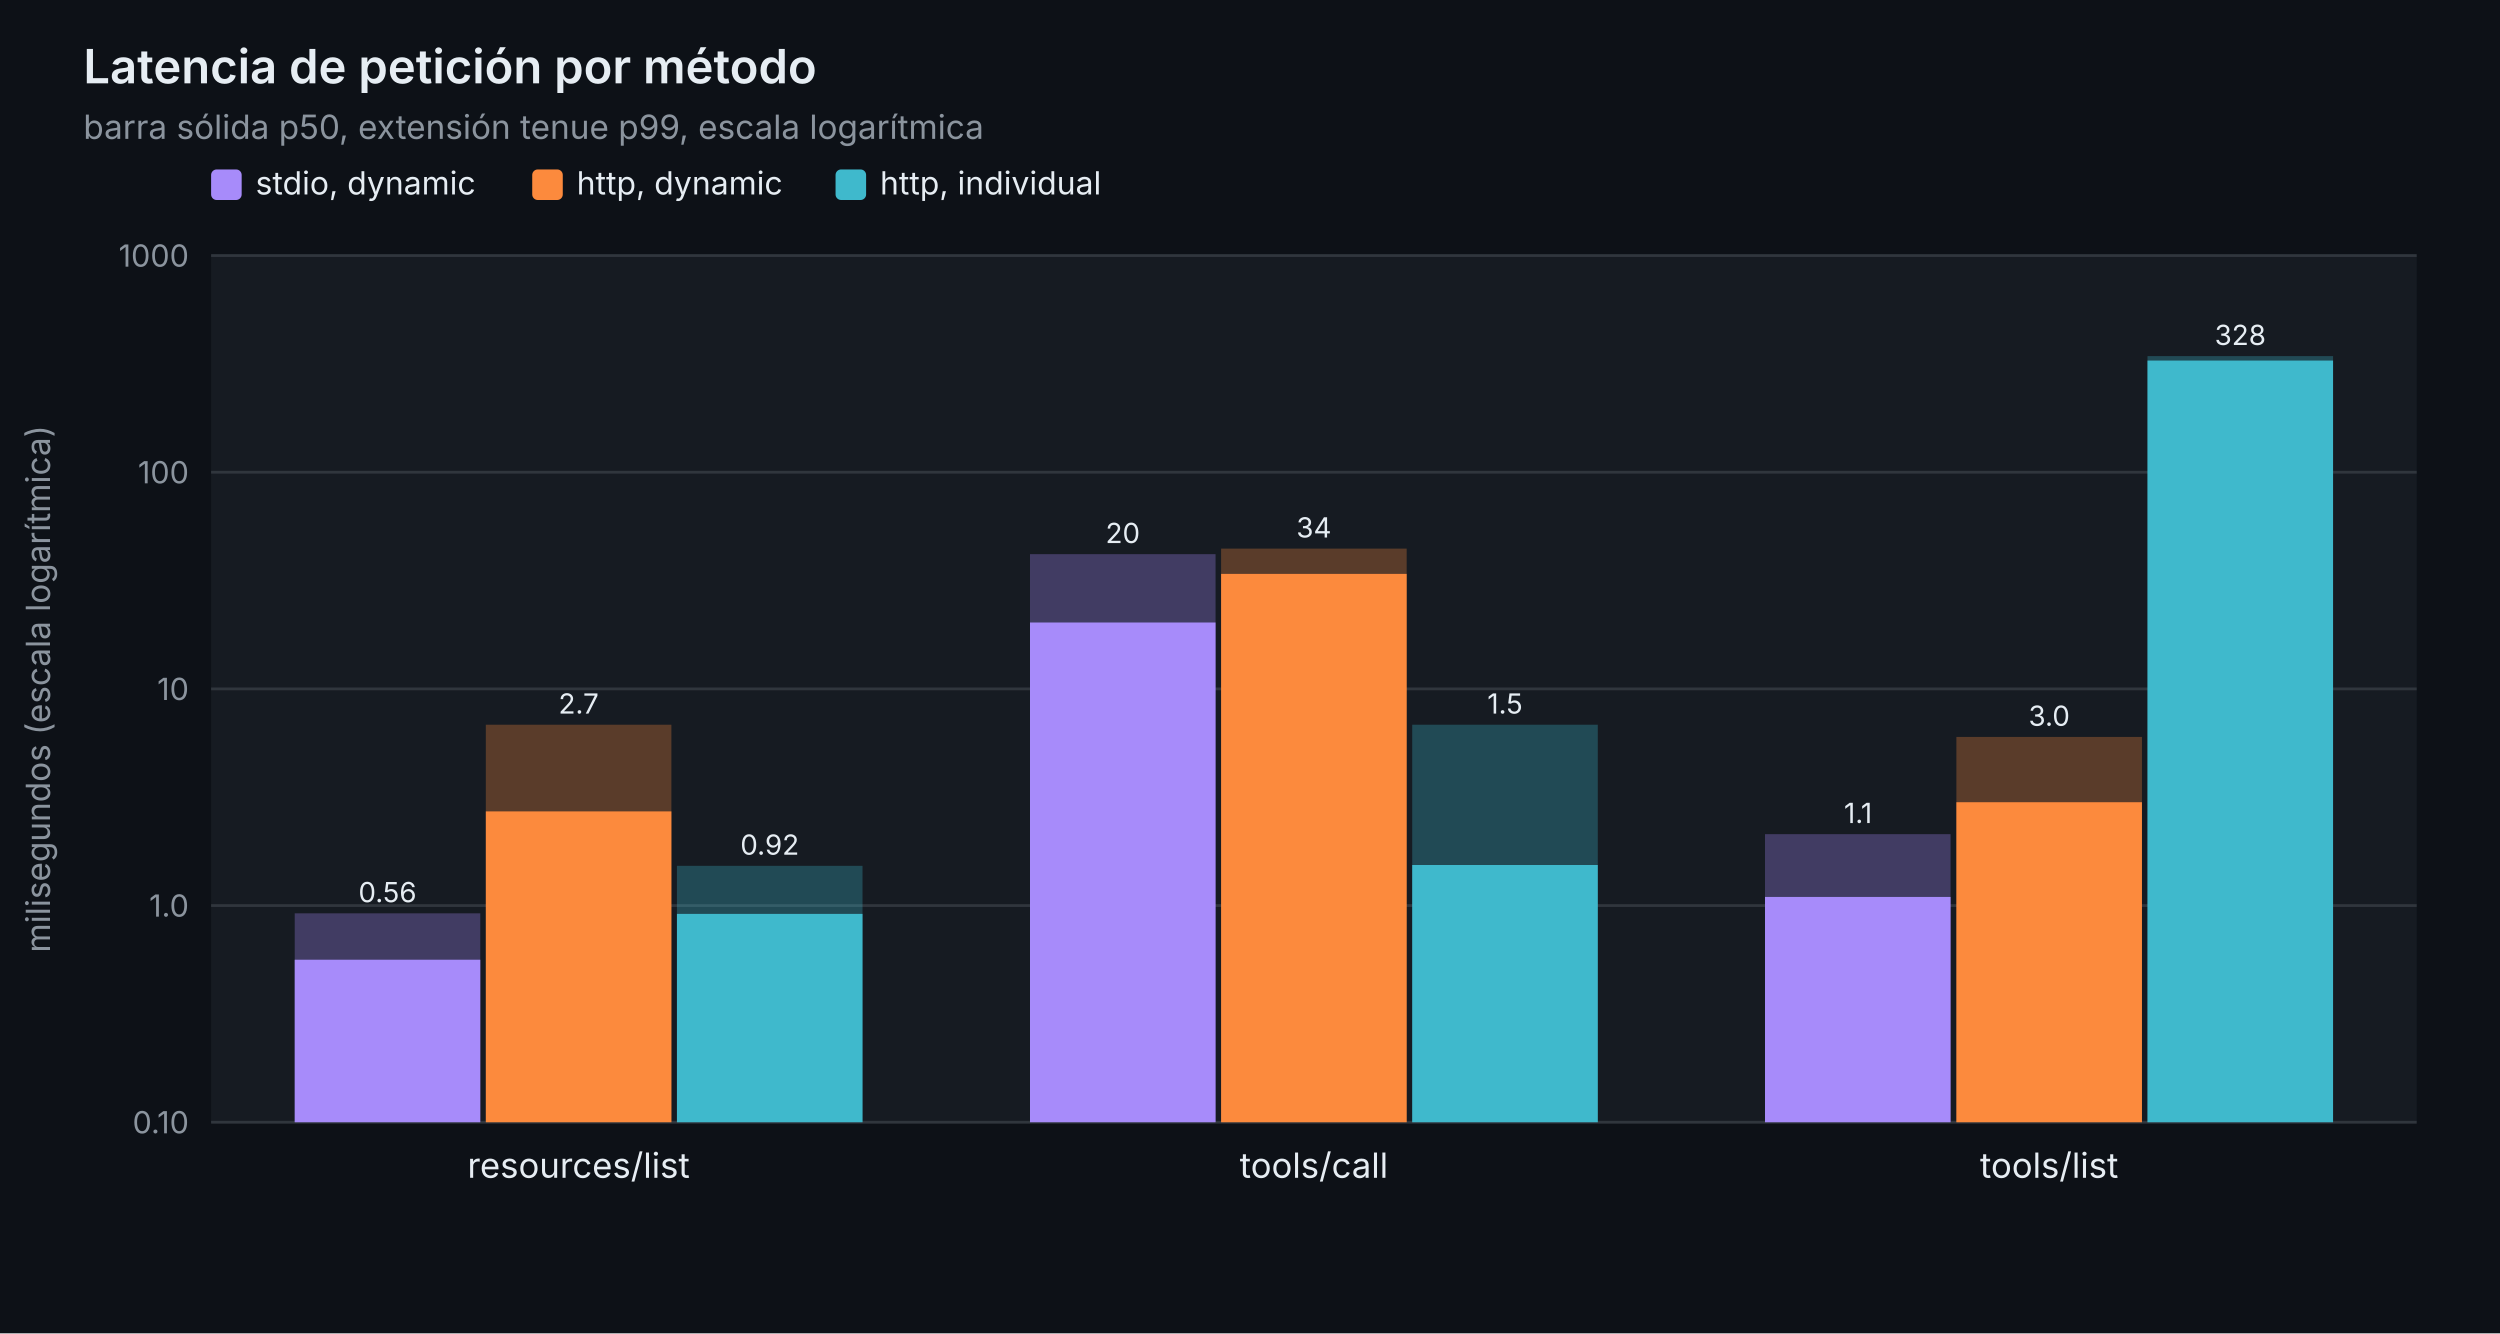
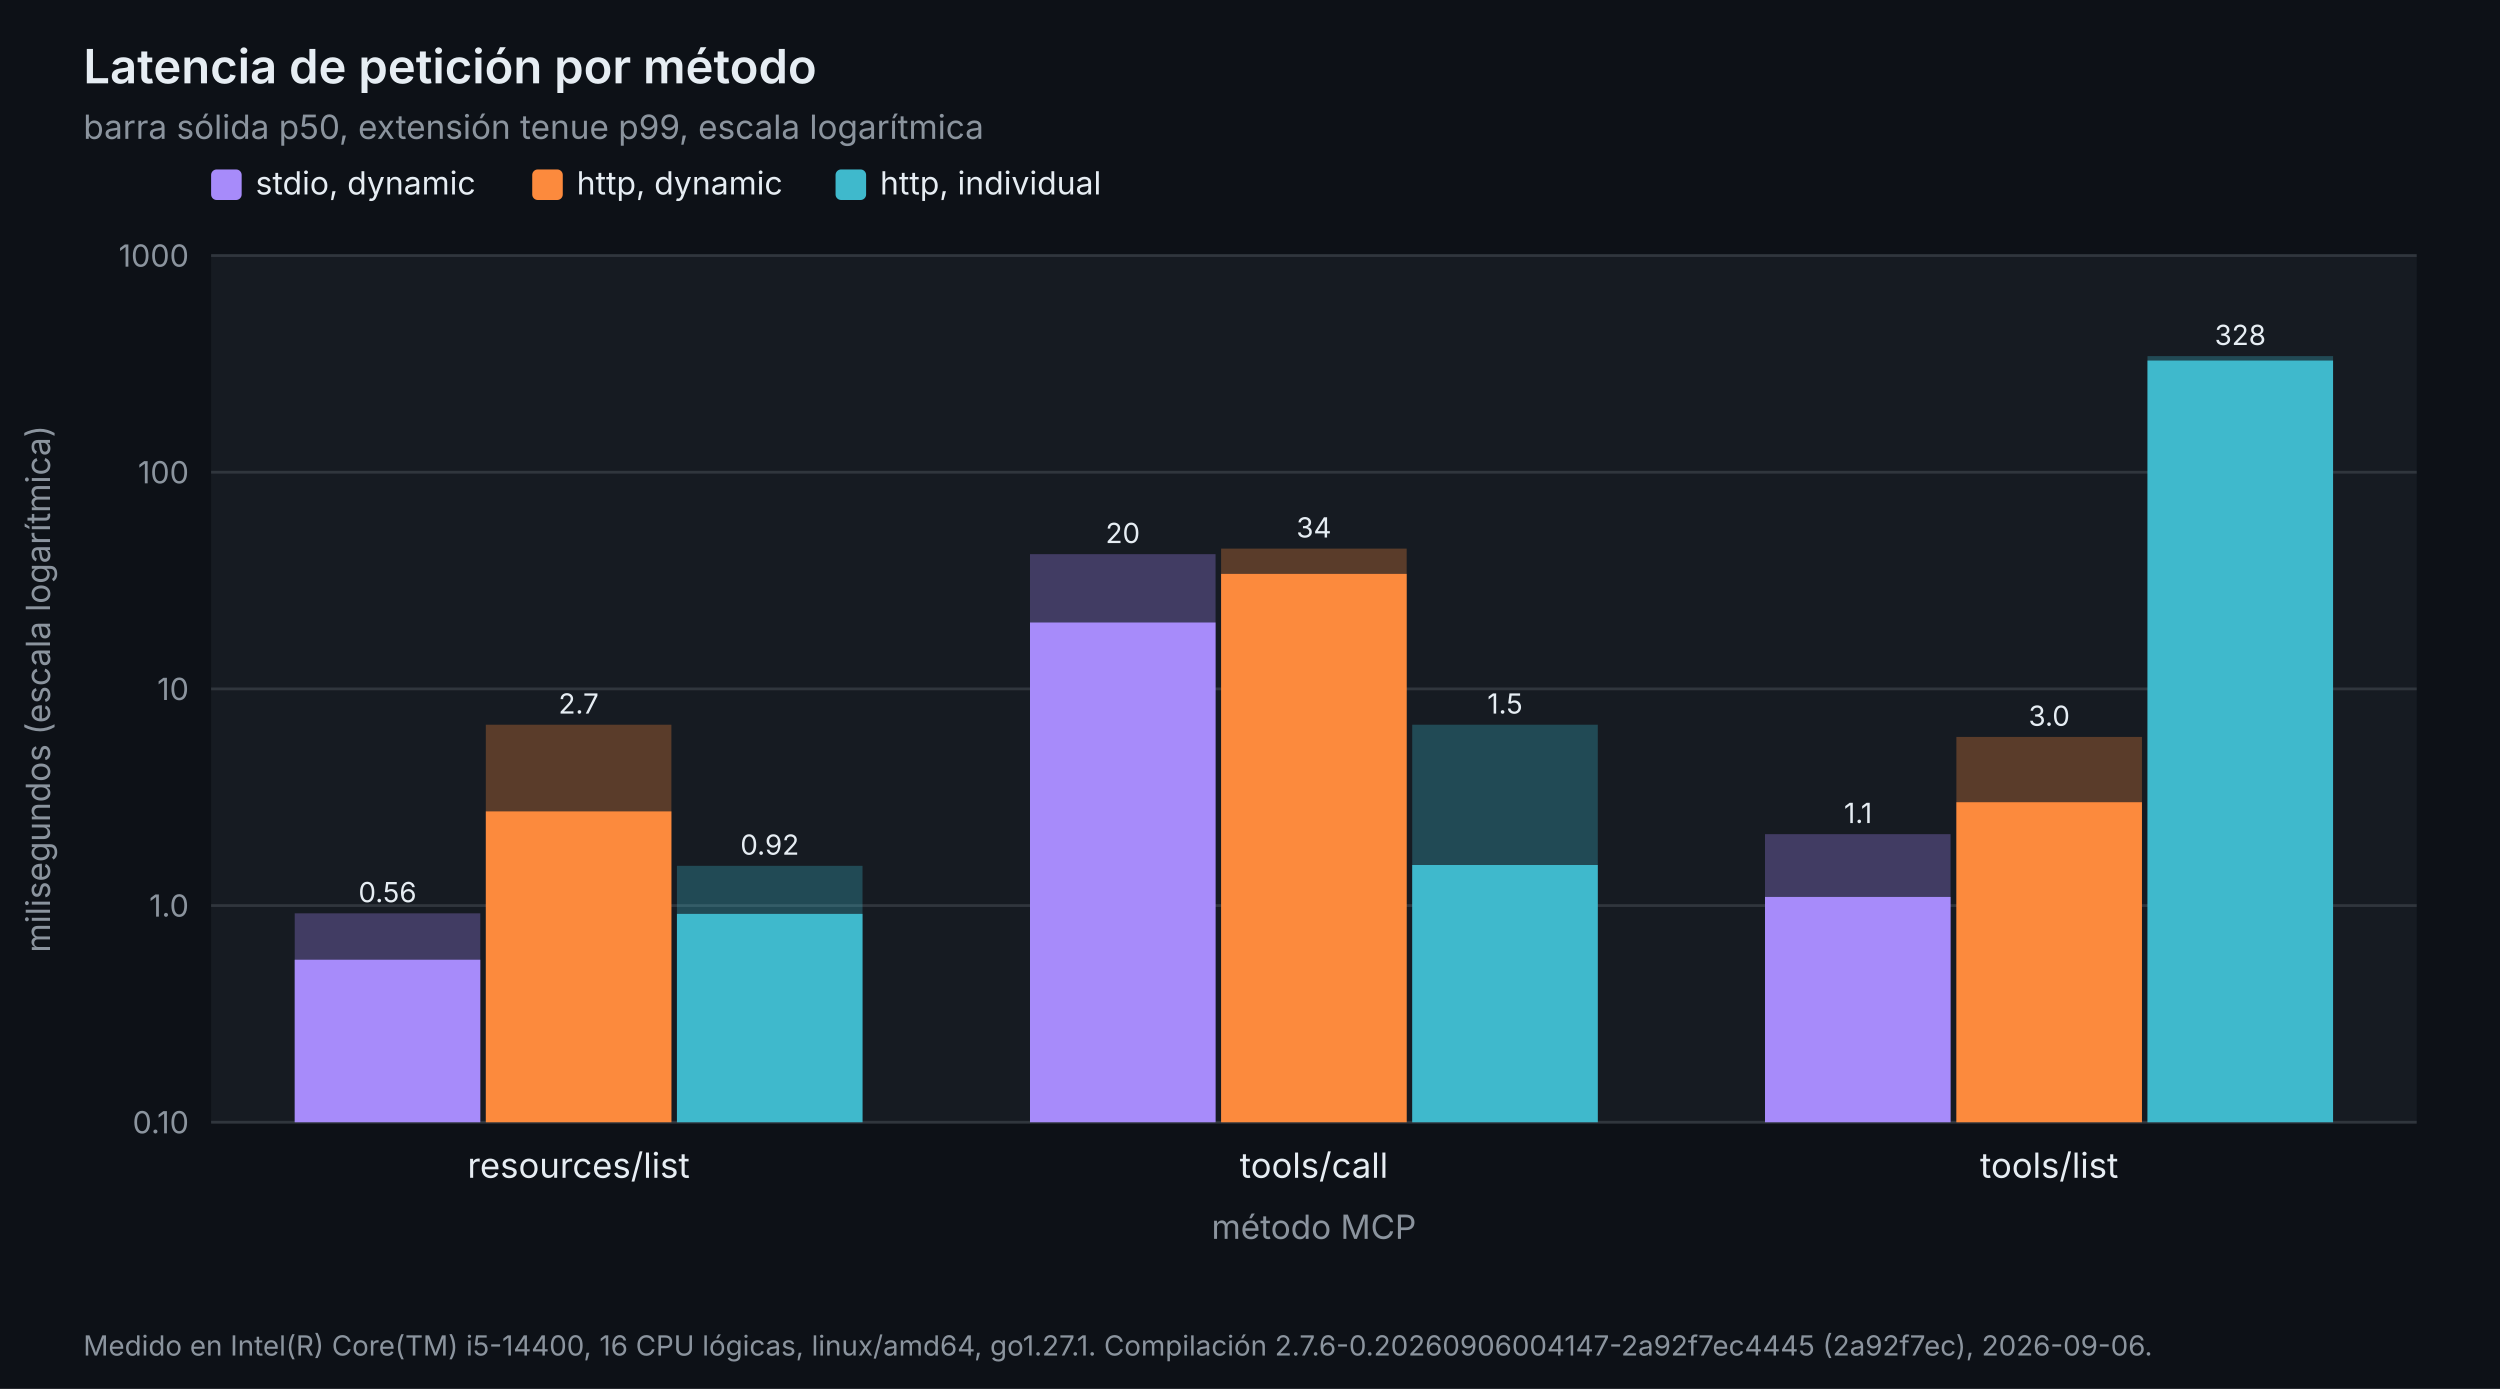
- <svg xmlns="http://www.w3.org/2000/svg" viewBox="0 0 900 480" width="900" height="480" role="img" aria-label="Latencia de petición por método. barra sólida p50, extensión tenue p99, escala logarítmica">
-   <rect width="900" height="480" fill="#0d1117" />
+ <svg xmlns="http://www.w3.org/2000/svg" viewBox="0 0 900 500" width="900" height="500" role="img" aria-label="Latencia de petición por método. barra sólida p50, extensión tenue p99, escala logarítmica. Medido en Intel(R) Core(TM) i5-14400, 16 CPU lógicas, linux/amd64, go1.27.1. Compilación 2.7.6-0.20260906004147-2a92f7ec4445 (2a92f7ec), 2026-09-06.">
+   <rect width="900" height="500" fill="#0d1117" />
  <text x="30" y="30" font-family="ui-sans-serif,system-ui,-apple-system,Segoe UI,sans-serif" font-size="17" font-weight="600" fill="#e6edf3">Latencia de petición por método</text>
  <text x="30" y="50" font-family="ui-sans-serif,system-ui,-apple-system,Segoe UI,sans-serif" font-size="12" fill="#8b949e">barra sólida p50, extensión tenue p99, escala logarítmica</text>
  <rect x="76" y="92" width="794" height="312" fill="#161b22" />
  <rect x="76.0" y="61.0" width="11" height="11" rx="2" fill="#a78bfa" />
  <text x="92.0" y="70.0" font-family="ui-sans-serif,system-ui,-apple-system,Segoe UI,sans-serif" font-size="11.5" fill="#e6edf3">stdio, dynamic</text>
  <rect x="191.6" y="61.0" width="11" height="11" rx="2" fill="#fc8a3d" />
  <text x="207.6" y="70.0" font-family="ui-sans-serif,system-ui,-apple-system,Segoe UI,sans-serif" font-size="11.5" fill="#e6edf3">http, dynamic</text>
  <rect x="300.8" y="61.0" width="11" height="11" rx="2" fill="#3fb9cc" />
  <text x="316.8" y="70.0" font-family="ui-sans-serif,system-ui,-apple-system,Segoe UI,sans-serif" font-size="11.5" fill="#e6edf3">http, individual</text>
  <line x1="76" y1="404.0" x2="870" y2="404.0" stroke="#30363d" stroke-width="1" />
  <text x="68" y="408.0" font-family="ui-sans-serif,system-ui,-apple-system,Segoe UI,sans-serif" font-size="11" text-anchor="end" fill="#8b949e">0.10</text>
  <line x1="76" y1="326.0" x2="870" y2="326.0" stroke="#30363d" stroke-width="1" />
  <text x="68" y="330.0" font-family="ui-sans-serif,system-ui,-apple-system,Segoe UI,sans-serif" font-size="11" text-anchor="end" fill="#8b949e">1.0</text>
  <line x1="76" y1="248.0" x2="870" y2="248.0" stroke="#30363d" stroke-width="1" />
  <text x="68" y="252.0" font-family="ui-sans-serif,system-ui,-apple-system,Segoe UI,sans-serif" font-size="11" text-anchor="end" fill="#8b949e">10</text>
  <line x1="76" y1="170.0" x2="870" y2="170.0" stroke="#30363d" stroke-width="1" />
  <text x="68" y="174.0" font-family="ui-sans-serif,system-ui,-apple-system,Segoe UI,sans-serif" font-size="11" text-anchor="end" fill="#8b949e">100</text>
  <line x1="76" y1="92.0" x2="870" y2="92.0" stroke="#30363d" stroke-width="1" />
  <text x="68" y="96.0" font-family="ui-sans-serif,system-ui,-apple-system,Segoe UI,sans-serif" font-size="11" text-anchor="end" fill="#8b949e">1000</text>
  <text x="18" y="248.0" font-family="ui-sans-serif,system-ui,-apple-system,Segoe UI,sans-serif" font-size="12" fill="#8b949e" text-anchor="middle" transform="rotate(-90 18 248.0)">milisegundos (escala logarítmica)</text>
+   <text x="473.0" y="446" font-family="ui-sans-serif,system-ui,-apple-system,Segoe UI,sans-serif" font-size="12" text-anchor="middle" fill="#8b949e">método MCP</text>
+   <text x="30" y="488" font-family="ui-sans-serif,system-ui,-apple-system,Segoe UI,sans-serif" font-size="10" fill="#8b949e">Medido en Intel(R) Core(TM) i5-14400, 16 CPU lógicas, linux/amd64, go1.27.1. Compilación 2.7.6-0.20260906004147-2a92f7ec4445 (2a92f7ec), 2026-09-06.</text>
  <rect x="106.1" y="328.8" width="66.8" height="75.2" fill="#a78bfa" fill-opacity="0.3" />
  <rect x="106.1" y="345.5" width="66.8" height="58.5" fill="#a78bfa" />
  <text x="139.5" y="324.8" font-family="ui-sans-serif,system-ui,-apple-system,Segoe UI,sans-serif" font-size="10" text-anchor="middle" fill="#e6edf3">0.56</text>
  <rect x="174.9" y="260.9" width="66.8" height="143.1" fill="#fc8a3d" fill-opacity="0.3" />
  <rect x="174.9" y="292.1" width="66.8" height="111.9" fill="#fc8a3d" />
  <text x="208.3" y="256.9" font-family="ui-sans-serif,system-ui,-apple-system,Segoe UI,sans-serif" font-size="10" text-anchor="middle" fill="#e6edf3">2.7</text>
  <rect x="243.7" y="311.7" width="66.8" height="92.3" fill="#3fb9cc" fill-opacity="0.3" />
  <rect x="243.7" y="329.0" width="66.8" height="75.0" fill="#3fb9cc" />
  <text x="277.1" y="307.7" font-family="ui-sans-serif,system-ui,-apple-system,Segoe UI,sans-serif" font-size="10" text-anchor="middle" fill="#e6edf3">0.92</text>
  <text x="208.3" y="424" font-family="ui-sans-serif,system-ui,-apple-system,Segoe UI,sans-serif" font-size="12.5" text-anchor="middle" fill="#e6edf3">resources/list</text>
  <rect x="370.8" y="199.5" width="66.8" height="204.5" fill="#a78bfa" fill-opacity="0.3" />
  <rect x="370.8" y="224.1" width="66.8" height="179.9" fill="#a78bfa" />
  <text x="404.2" y="195.5" font-family="ui-sans-serif,system-ui,-apple-system,Segoe UI,sans-serif" font-size="10" text-anchor="middle" fill="#e6edf3">20</text>
  <rect x="439.6" y="197.5" width="66.8" height="206.5" fill="#fc8a3d" fill-opacity="0.3" />
  <rect x="439.6" y="206.6" width="66.8" height="197.4" fill="#fc8a3d" />
  <text x="473.0" y="193.5" font-family="ui-sans-serif,system-ui,-apple-system,Segoe UI,sans-serif" font-size="10" text-anchor="middle" fill="#e6edf3">34</text>
  <rect x="508.4" y="260.9" width="66.8" height="143.1" fill="#3fb9cc" fill-opacity="0.3" />
  <rect x="508.4" y="311.4" width="66.8" height="92.6" fill="#3fb9cc" />
  <text x="541.8" y="256.9" font-family="ui-sans-serif,system-ui,-apple-system,Segoe UI,sans-serif" font-size="10" text-anchor="middle" fill="#e6edf3">1.5</text>
  <text x="473.0" y="424" font-family="ui-sans-serif,system-ui,-apple-system,Segoe UI,sans-serif" font-size="12.5" text-anchor="middle" fill="#e6edf3">tools/call</text>
  <rect x="635.4" y="300.3" width="66.8" height="103.7" fill="#a78bfa" fill-opacity="0.3" />
  <rect x="635.4" y="322.9" width="66.8" height="81.1" fill="#a78bfa" />
  <text x="668.9" y="296.3" font-family="ui-sans-serif,system-ui,-apple-system,Segoe UI,sans-serif" font-size="10" text-anchor="middle" fill="#e6edf3">1.1</text>
  <rect x="704.3" y="265.3" width="66.8" height="138.7" fill="#fc8a3d" fill-opacity="0.3" />
  <rect x="704.3" y="288.8" width="66.8" height="115.2" fill="#fc8a3d" />
  <text x="737.7" y="261.3" font-family="ui-sans-serif,system-ui,-apple-system,Segoe UI,sans-serif" font-size="10" text-anchor="middle" fill="#e6edf3">3.0</text>
  <rect x="773.1" y="128.2" width="66.8" height="275.8" fill="#3fb9cc" fill-opacity="0.3" />
  <rect x="773.1" y="129.8" width="66.8" height="274.2" fill="#3fb9cc" />
  <text x="806.5" y="124.2" font-family="ui-sans-serif,system-ui,-apple-system,Segoe UI,sans-serif" font-size="10" text-anchor="middle" fill="#e6edf3">328</text>
  <text x="737.7" y="424" font-family="ui-sans-serif,system-ui,-apple-system,Segoe UI,sans-serif" font-size="12.5" text-anchor="middle" fill="#e6edf3">tools/list</text>
</svg>
